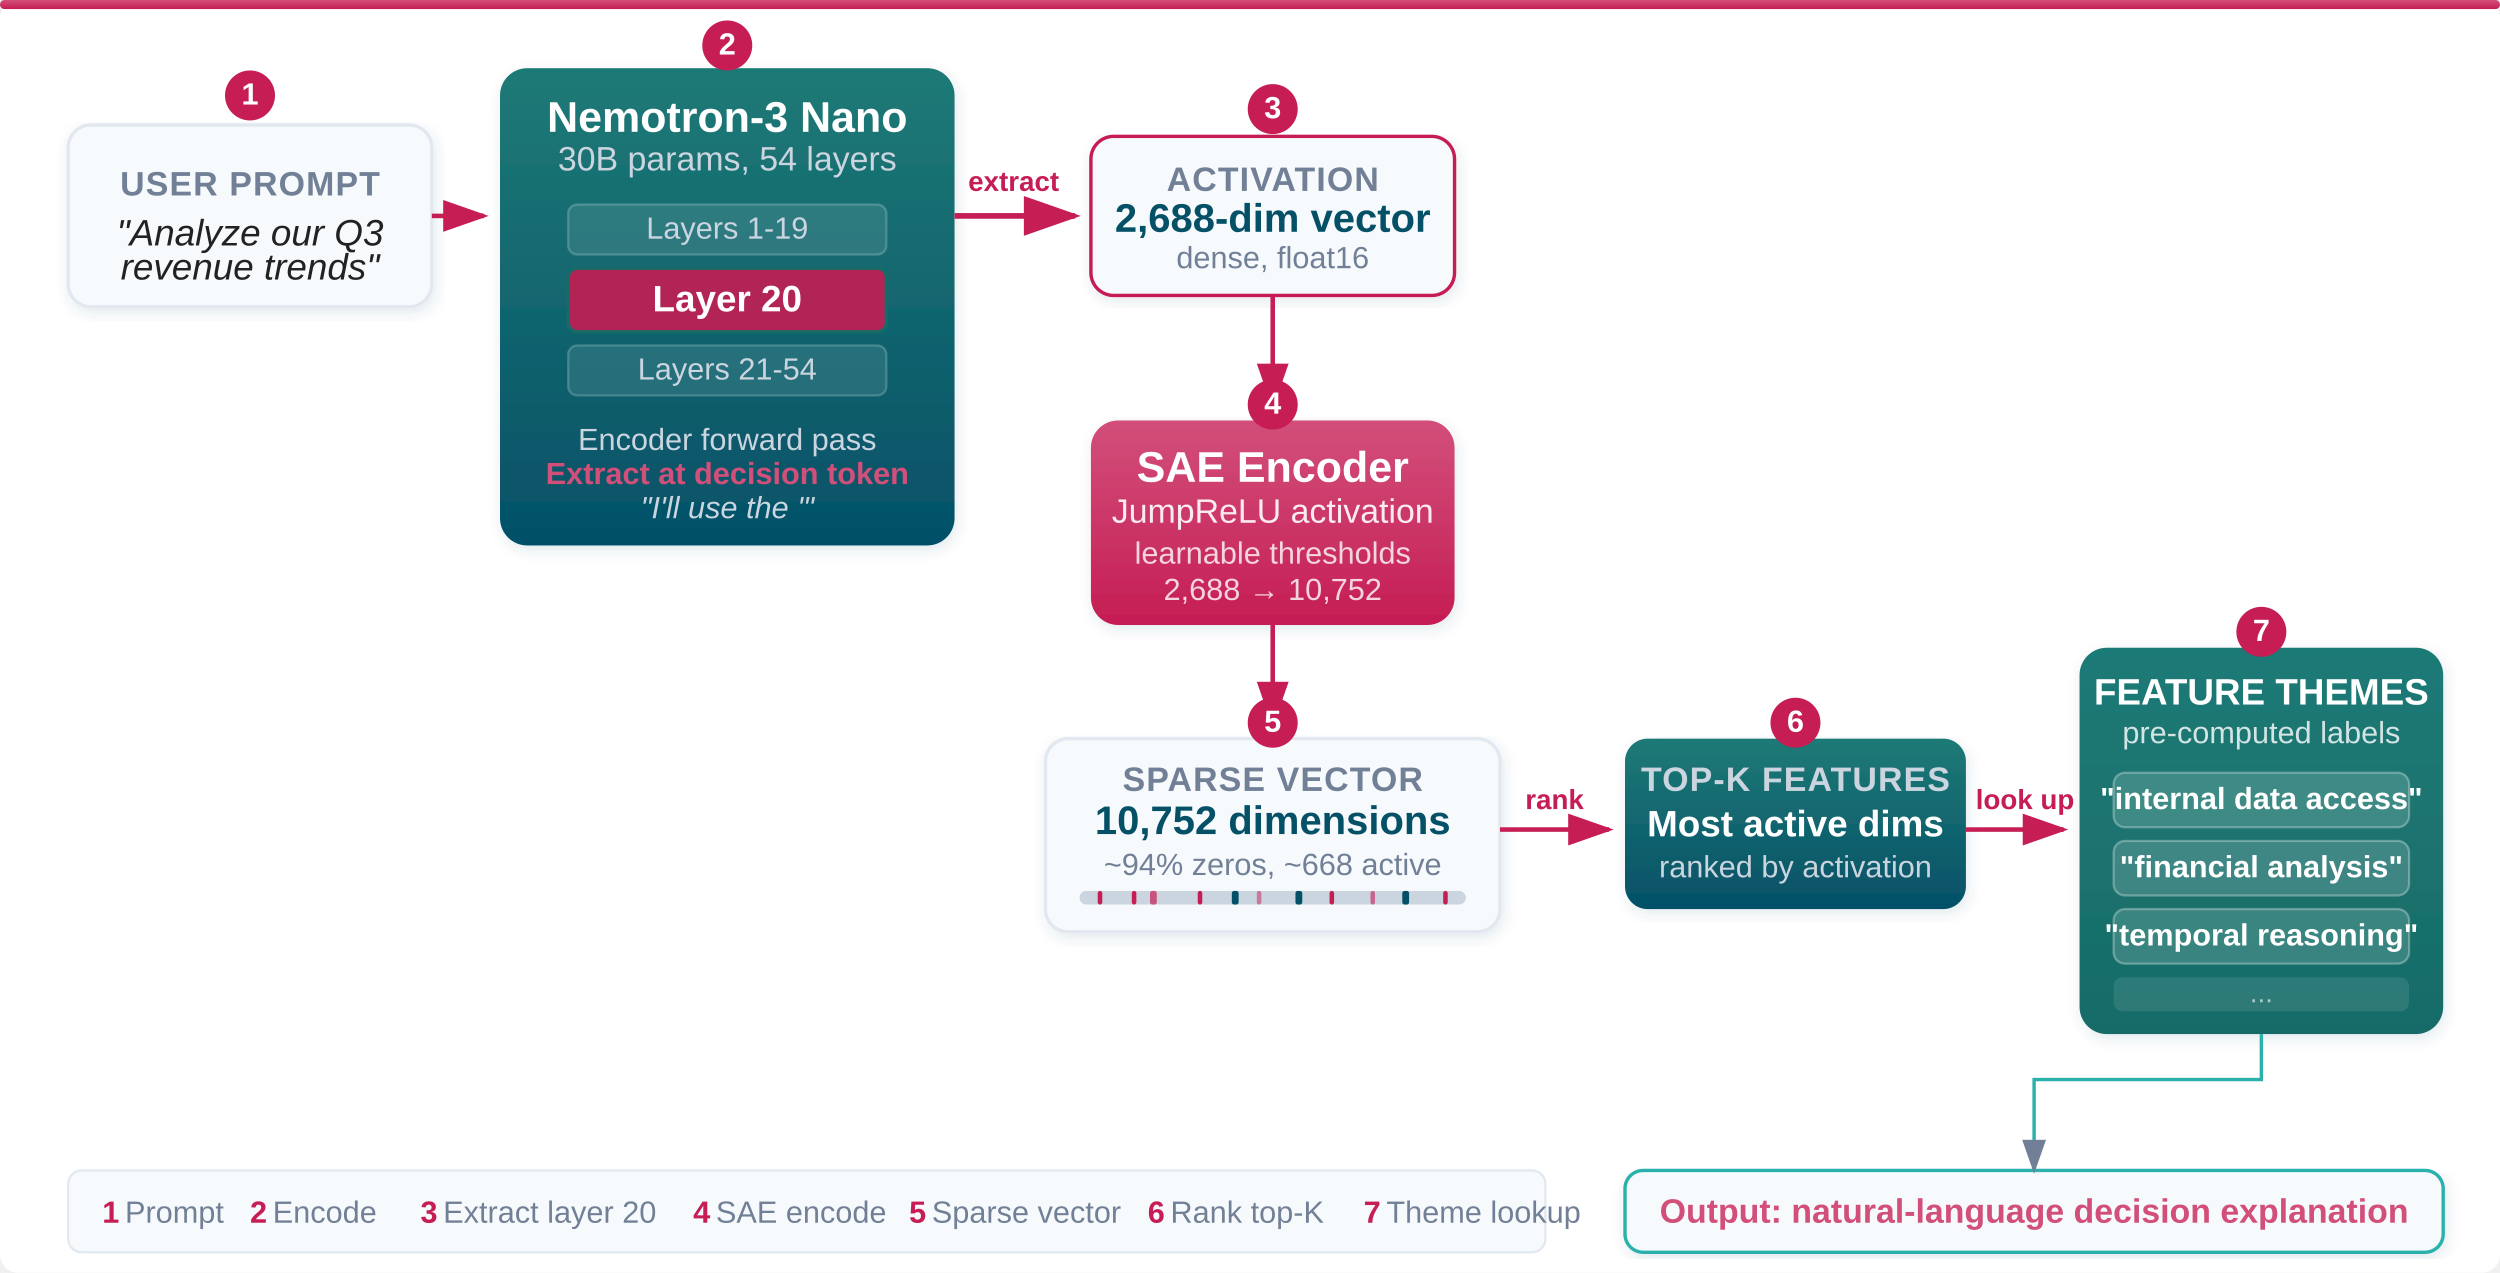
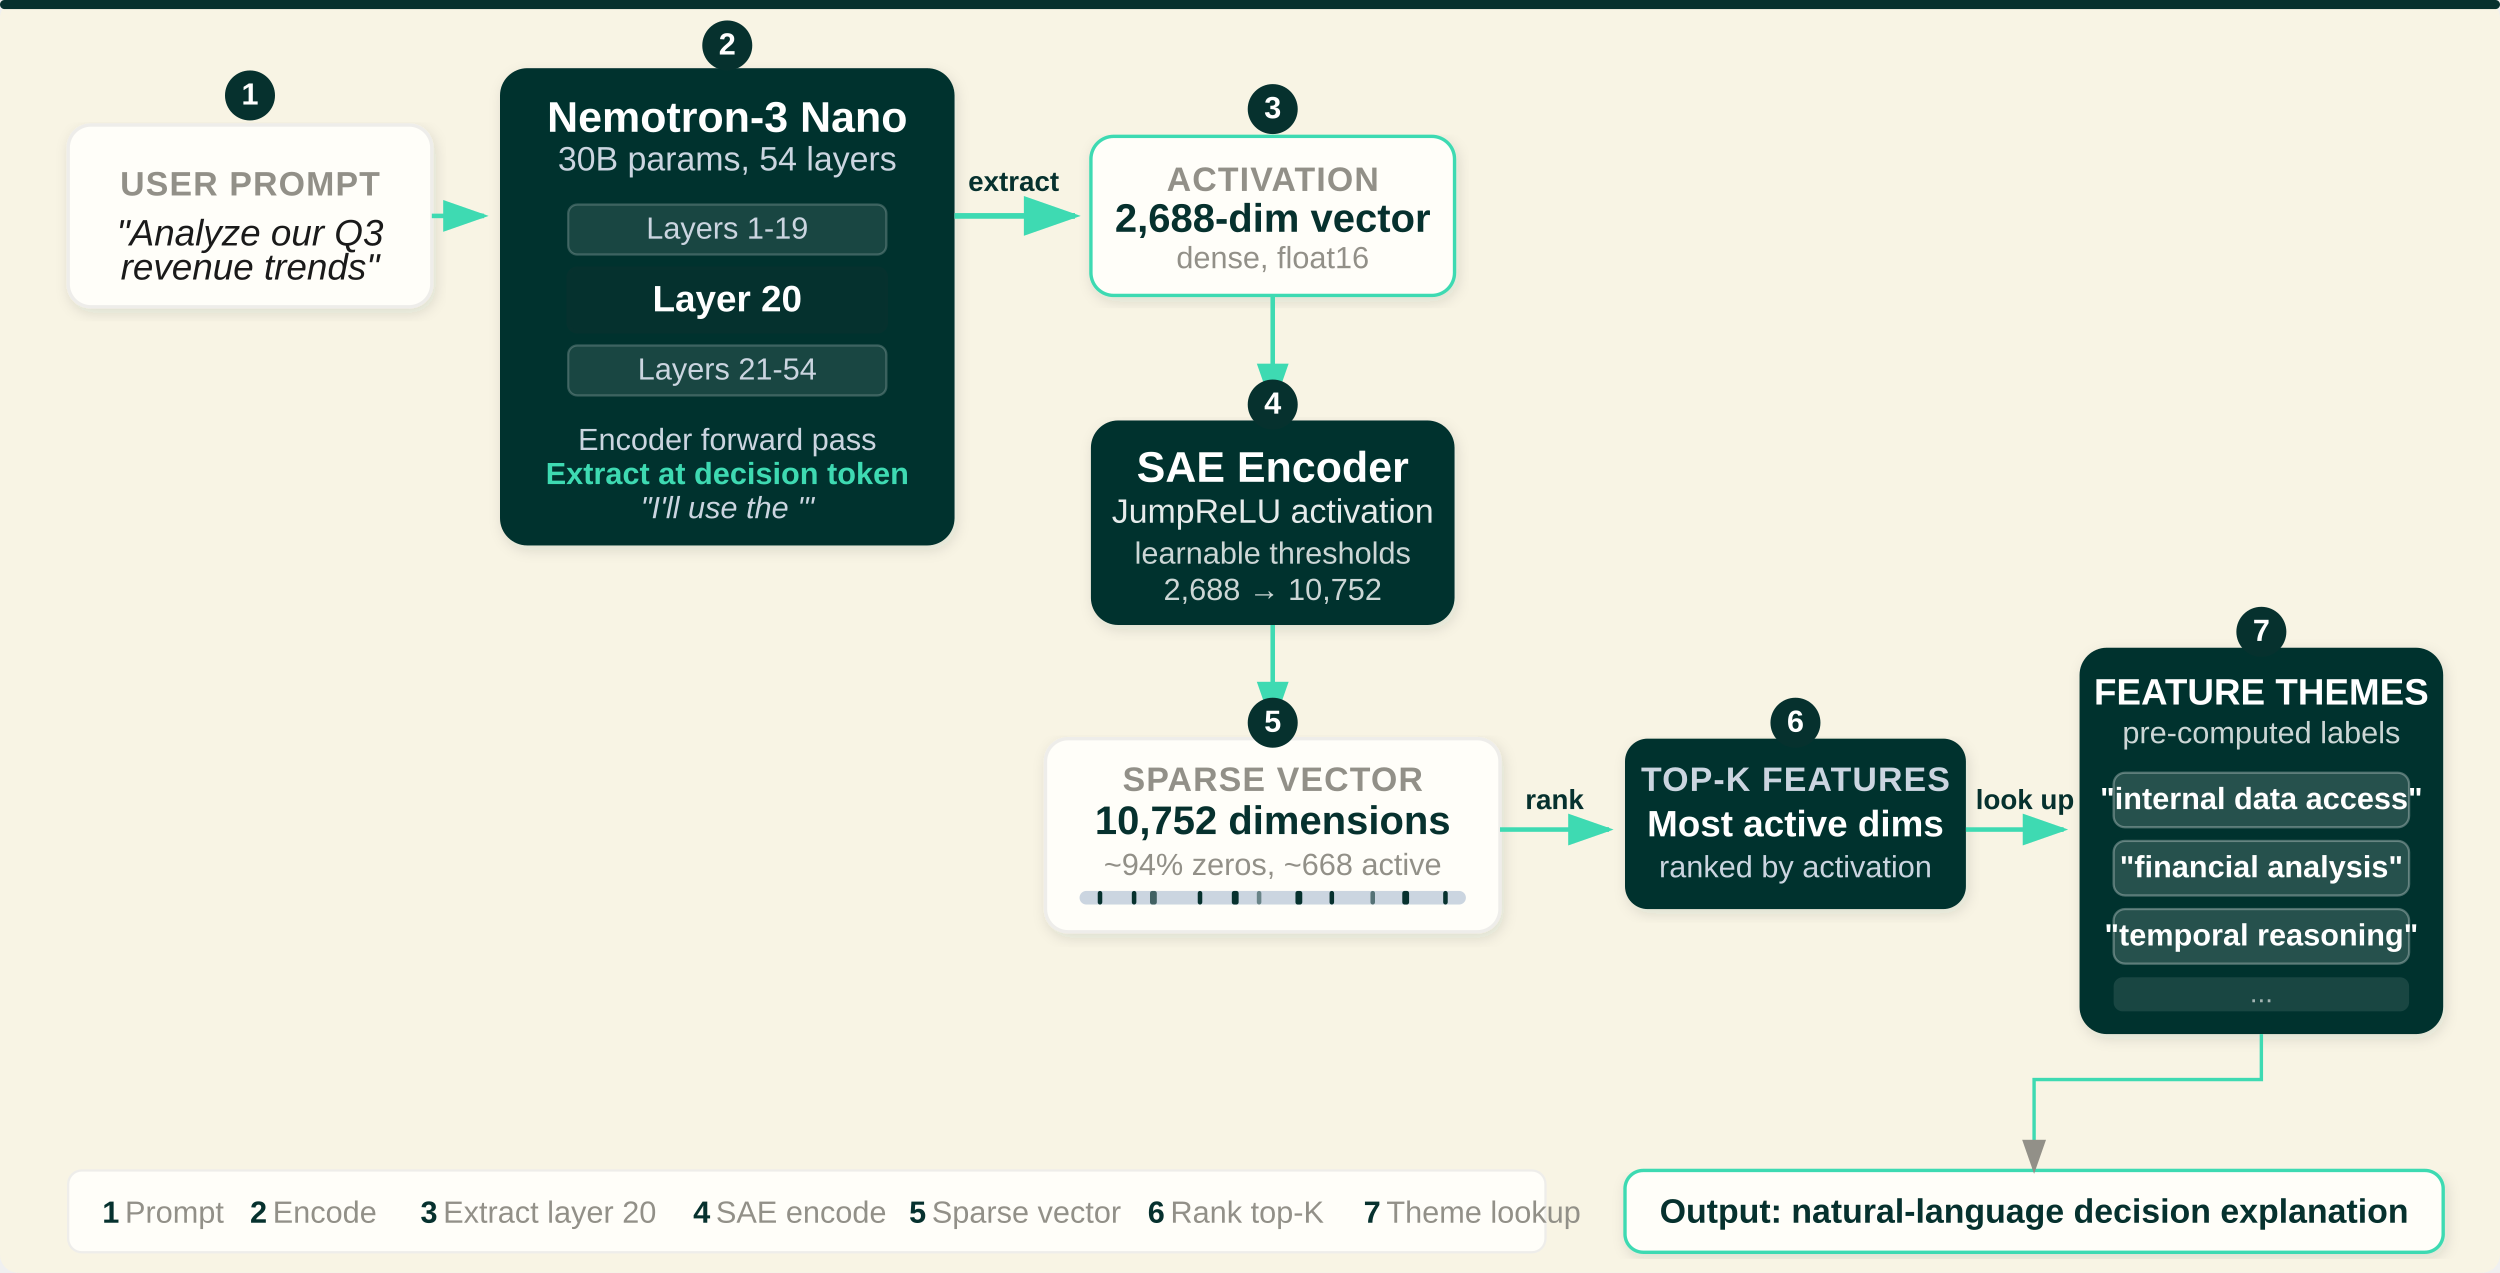
<svg xmlns="http://www.w3.org/2000/svg" viewBox="0 0 1100 560" font-family="Helvetica Neue, Segoe UI, Arial, sans-serif">
  <defs>
    <marker id="arrow" markerWidth="10" markerHeight="7" refX="9" refY="3.5" orient="auto">
-       <polygon points="0 0, 10 3.5, 0 7" fill="#c51d54" />
+       <polygon points="0 0, 10 3.5, 0 7" fill="#3EDAB2" />
    </marker>
    <marker id="arrow-gray" markerWidth="10" markerHeight="7" refX="9" refY="3.5" orient="auto">
-       <polygon points="0 0, 10 3.5, 0 7" fill="#718096" />
+       <polygon points="0 0, 10 3.5, 0 7" fill="#929088" />
    </marker>
    <filter id="shadow" x="-4%" y="-4%" width="108%" height="112%">
-       <feDropShadow dx="1" dy="2" stdDeviation="3" flood-color="#045067" flood-opacity="0.12" />
+       <feDropShadow dx="1" dy="2" stdDeviation="3" flood-color="#06312E" flood-opacity="0.12" />
    </filter>
    <linearGradient id="grad-primary" x1="0" y1="0" x2="0" y2="1">
-       <stop offset="0%" stop-color="#1f7a76" />
-       <stop offset="100%" stop-color="#045067" />
+       <stop offset="0%" stop-color="#06312E" />
+       <stop offset="100%" stop-color="#06312E" />
    </linearGradient>
    <linearGradient id="grad-accent" x1="0" y1="0" x2="0" y2="1">
-       <stop offset="0%" stop-color="#d24f7a" />
-       <stop offset="100%" stop-color="#c51d54" />
+       <stop offset="0%" stop-color="#06312E" />
+       <stop offset="100%" stop-color="#06312E" />
    </linearGradient>
    <linearGradient id="grad-teal" x1="0" y1="0" x2="0" y2="1">
-       <stop offset="0%" stop-color="#1f7a76" />
-       <stop offset="100%" stop-color="#176b67" />
+       <stop offset="0%" stop-color="#06312E" />
+       <stop offset="100%" stop-color="#06312E" />
    </linearGradient>
  </defs>
-   <rect width="1100" height="560" fill="#ffffff" rx="8" />
+   <rect width="1100" height="560" fill="#F8F4E4" rx="8" />
  <rect width="1100" height="4" fill="url(#grad-accent)" rx="2" />
  <g filter="url(#shadow)">
-     <rect x="30" y="55" width="160" height="80" rx="10" fill="#f7fafc" stroke="#e2e8f0" stroke-width="1.5" />
+     <rect x="30" y="55" width="160" height="80" rx="10" fill="#FFFEF9" stroke="#EEEDEA" stroke-width="1.5" />
  </g>
-   <text x="110" y="86" text-anchor="middle" font-size="14.9" fill="#718096" font-weight="600" letter-spacing="0.5">USER PROMPT</text>
-   <text x="110" y="108" text-anchor="middle" font-size="16.2" fill="#222222" font-style="italic">"Analyze our Q3</text>
-   <text x="110" y="123" text-anchor="middle" font-size="16.2" fill="#222222" font-style="italic">revenue trends"</text>
-   <line x1="190" y1="95" x2="213" y2="95" stroke="#c51d54" stroke-width="2" marker-end="url(#arrow)" />
+   <text x="110" y="86" text-anchor="middle" font-size="14.9" fill="#929088" font-weight="600" letter-spacing="0.5">USER PROMPT</text>
+   <text x="110" y="108" text-anchor="middle" font-size="16.2" fill="#1A1A1A" font-style="italic">"Analyze our Q3</text>
+   <text x="110" y="123" text-anchor="middle" font-size="16.2" fill="#1A1A1A" font-style="italic">revenue trends"</text>
+   <line x1="190" y1="95" x2="213" y2="95" stroke="#3EDAB2" stroke-width="2" marker-end="url(#arrow)" />
  <g filter="url(#shadow)">
    <rect x="220" y="30" width="200" height="210" rx="12" fill="url(#grad-primary)" />
  </g>
  <text x="320" y="58" text-anchor="middle" font-size="18.9" fill="#ffffff" font-weight="700">Nemotron-3 Nano</text>
  <text x="320" y="75" text-anchor="middle" font-size="14.9" fill="#cbd5e0">30B params, 54 layers</text>
  <rect x="250" y="90" width="140" height="22" rx="4" fill="#ffffff" fill-opacity="0.1" stroke="#ffffff" stroke-opacity="0.2" stroke-width="1" />
  <text x="320" y="105" text-anchor="middle" font-size="13.5" fill="#cbd5e0">Layers 1-19</text>
-   <rect x="250" y="118" width="140" height="28" rx="4" fill="#c51d54" fill-opacity="0.9" stroke="#176b67" stroke-width="1.5" />
+   <rect x="250" y="118" width="140" height="28" rx="4" fill="#06312E" fill-opacity="0.9" stroke="#06312E" stroke-width="1.5" />
  <text x="320" y="137" text-anchor="middle" font-size="16.2" fill="#ffffff" font-weight="700">Layer 20</text>
  <rect x="250" y="152" width="140" height="22" rx="4" fill="#ffffff" fill-opacity="0.1" stroke="#ffffff" stroke-opacity="0.2" stroke-width="1" />
  <text x="320" y="167" text-anchor="middle" font-size="13.5" fill="#cbd5e0">Layers 21-54</text>
  <text x="320" y="198" text-anchor="middle" font-size="13.5" fill="#cbd5e0">Encoder forward pass</text>
-   <text x="320" y="213" text-anchor="middle" font-size="13.5" fill="#d24f7a" font-weight="600">Extract at decision token</text>
+   <text x="320" y="213" text-anchor="middle" font-size="13.5" fill="#3EDAB2" font-weight="600">Extract at decision token</text>
  <text x="320" y="228" text-anchor="middle" font-size="13.5" fill="#cbd5e0" font-style="italic">"I'll use the '"</text>
-   <line x1="420" y1="95" x2="473" y2="95" stroke="#c51d54" stroke-width="2.5" marker-end="url(#arrow)" />
-   <text x="446" y="84" text-anchor="middle" font-size="12.2" fill="#c51d54" font-weight="600">extract</text>
+   <line x1="420" y1="95" x2="473" y2="95" stroke="#3EDAB2" stroke-width="2.5" marker-end="url(#arrow)" />
+   <text x="446" y="84" text-anchor="middle" font-size="12.2" fill="#06312E" font-weight="600">extract</text>
  <g filter="url(#shadow)">
-     <rect x="480" y="60" width="160" height="70" rx="10" fill="#f7fafc" stroke="#c51d54" stroke-width="1.5" />
+     <rect x="480" y="60" width="160" height="70" rx="10" fill="#FFFEF9" stroke="#3EDAB2" stroke-width="1.5" />
  </g>
-   <text x="560" y="84" text-anchor="middle" font-size="14.9" fill="#718096" font-weight="600" letter-spacing="0.5">ACTIVATION</text>
-   <text x="560" y="102" text-anchor="middle" font-size="17.6" fill="#045067" font-weight="700">2,688-dim vector</text>
-   <text x="560" y="118" text-anchor="middle" font-size="13.5" fill="#718096">dense, float16</text>
-   <line x1="560" y1="130" x2="560" y2="178" stroke="#c51d54" stroke-width="2" marker-end="url(#arrow)" />
+   <text x="560" y="84" text-anchor="middle" font-size="14.9" fill="#929088" font-weight="600" letter-spacing="0.5">ACTIVATION</text>
+   <text x="560" y="102" text-anchor="middle" font-size="17.6" fill="#06312E" font-weight="700">2,688-dim vector</text>
+   <text x="560" y="118" text-anchor="middle" font-size="13.5" fill="#929088">dense, float16</text>
+   <line x1="560" y1="130" x2="560" y2="178" stroke="#3EDAB2" stroke-width="2" marker-end="url(#arrow)" />
  <g filter="url(#shadow)">
    <rect x="480" y="185" width="160" height="90" rx="12" fill="url(#grad-accent)" />
  </g>
  <text x="560" y="212" text-anchor="middle" font-size="18.9" fill="#ffffff" font-weight="700">SAE Encoder</text>
  <text x="560" y="230" text-anchor="middle" font-size="14.9" fill="#ffffff" fill-opacity="0.9">JumpReLU activation</text>
  <text x="560" y="248" text-anchor="middle" font-size="13.5" fill="#ffffff" fill-opacity="0.8">learnable thresholds</text>
  <text x="560" y="264" text-anchor="middle" font-size="13.5" fill="#ffffff" fill-opacity="0.8">2,688 → 10,752</text>
-   <line x1="560" y1="275" x2="560" y2="318" stroke="#c51d54" stroke-width="2" marker-end="url(#arrow)" />
+   <line x1="560" y1="275" x2="560" y2="318" stroke="#3EDAB2" stroke-width="2" marker-end="url(#arrow)" />
  <g filter="url(#shadow)">
-     <rect x="460" y="325" width="200" height="85" rx="10" fill="#f7fafc" stroke="#e2e8f0" stroke-width="1.5" />
+     <rect x="460" y="325" width="200" height="85" rx="10" fill="#FFFEF9" stroke="#EEEDEA" stroke-width="1.5" />
  </g>
-   <text x="560" y="348" text-anchor="middle" font-size="14.9" fill="#718096" font-weight="600" letter-spacing="0.5">SPARSE VECTOR</text>
-   <text x="560" y="367" text-anchor="middle" font-size="17.6" fill="#045067" font-weight="700">10,752 dimensions</text>
-   <text x="560" y="385" text-anchor="middle" font-size="13.5" fill="#718096">~94% zeros, ~668 active</text>
+   <text x="560" y="348" text-anchor="middle" font-size="14.9" fill="#929088" font-weight="600" letter-spacing="0.5">SPARSE VECTOR</text>
+   <text x="560" y="367" text-anchor="middle" font-size="17.6" fill="#06312E" font-weight="700">10,752 dimensions</text>
+   <text x="560" y="385" text-anchor="middle" font-size="13.5" fill="#929088">~94% zeros, ~668 active</text>
  <g transform="translate(475, 392)">
    <rect width="170" height="6" rx="3" fill="#cbd5e0" />
-     <rect x="8" width="2" height="6" rx="1" fill="#c51d54" />
-     <rect x="23" width="2" height="6" rx="1" fill="#c51d54" />
-     <rect x="31" width="3" height="6" rx="1" fill="#c51d54" opacity="0.7" />
-     <rect x="52" width="2" height="6" rx="1" fill="#c51d54" />
-     <rect x="67" width="3" height="6" rx="1" fill="#045067" />
-     <rect x="78" width="2" height="6" rx="1" fill="#c51d54" opacity="0.5" />
-     <rect x="95" width="3" height="6" rx="1" fill="#045067" />
-     <rect x="110" width="2" height="6" rx="1" fill="#c51d54" />
-     <rect x="128" width="2" height="6" rx="1" fill="#c51d54" opacity="0.6" />
-     <rect x="142" width="3" height="6" rx="1" fill="#045067" />
-     <rect x="160" width="2" height="6" rx="1" fill="#c51d54" />
+     <rect x="8" width="2" height="6" rx="1" fill="#06312E" />
+     <rect x="23" width="2" height="6" rx="1" fill="#06312E" />
+     <rect x="31" width="3" height="6" rx="1" fill="#06312E" opacity="0.7" />
+     <rect x="52" width="2" height="6" rx="1" fill="#06312E" />
+     <rect x="67" width="3" height="6" rx="1" fill="#06312E" />
+     <rect x="78" width="2" height="6" rx="1" fill="#06312E" opacity="0.5" />
+     <rect x="95" width="3" height="6" rx="1" fill="#06312E" />
+     <rect x="110" width="2" height="6" rx="1" fill="#06312E" />
+     <rect x="128" width="2" height="6" rx="1" fill="#06312E" opacity="0.6" />
+     <rect x="142" width="3" height="6" rx="1" fill="#06312E" />
+     <rect x="160" width="2" height="6" rx="1" fill="#06312E" />
  </g>
-   <line x1="660" y1="365" x2="708" y2="365" stroke="#c51d54" stroke-width="2" marker-end="url(#arrow)" />
-   <text x="684" y="356" text-anchor="middle" font-size="12.2" fill="#c51d54" font-weight="600">rank</text>
+   <line x1="660" y1="365" x2="708" y2="365" stroke="#3EDAB2" stroke-width="2" marker-end="url(#arrow)" />
+   <text x="684" y="356" text-anchor="middle" font-size="12.2" fill="#06312E" font-weight="600">rank</text>
  <g filter="url(#shadow)">
    <rect x="715" y="325" width="150" height="75" rx="10" fill="url(#grad-primary)" />
  </g>
  <text x="790" y="348" text-anchor="middle" font-size="14.9" fill="#cbd5e0" font-weight="600" letter-spacing="0.5">TOP-K FEATURES</text>
  <text x="790" y="368" text-anchor="middle" font-size="16.2" fill="#ffffff" font-weight="700">Most active dims</text>
  <text x="790" y="386" text-anchor="middle" font-size="13.5" fill="#cbd5e0">ranked by activation</text>
-   <line x1="865" y1="365" x2="908" y2="365" stroke="#c51d54" stroke-width="2" marker-end="url(#arrow)" />
-   <text x="891" y="356" text-anchor="middle" font-size="12.2" fill="#c51d54" font-weight="600">look up</text>
+   <line x1="865" y1="365" x2="908" y2="365" stroke="#3EDAB2" stroke-width="2" marker-end="url(#arrow)" />
+   <text x="891" y="356" text-anchor="middle" font-size="12.2" fill="#06312E" font-weight="600">look up</text>
  <g filter="url(#shadow)">
    <rect x="915" y="285" width="160" height="170" rx="12" fill="url(#grad-teal)" />
  </g>
  <text x="995" y="310" text-anchor="middle" font-size="16.2" fill="#ffffff" font-weight="700">FEATURE THEMES</text>
  <text x="995" y="327" text-anchor="middle" font-size="13.5" fill="#ffffff" fill-opacity="0.8">pre-computed labels</text>
  <rect x="930" y="340" width="130" height="24" rx="5" fill="#ffffff" fill-opacity="0.15" stroke="#ffffff" stroke-opacity="0.3" stroke-width="1" />
  <text x="995" y="356" text-anchor="middle" font-size="13.5" fill="#ffffff" font-weight="600">"internal data access"</text>
  <rect x="930" y="370" width="130" height="24" rx="5" fill="#ffffff" fill-opacity="0.15" stroke="#ffffff" stroke-opacity="0.3" stroke-width="1" />
  <text x="995" y="386" text-anchor="middle" font-size="13.5" fill="#ffffff" font-weight="600">"financial analysis"</text>
  <rect x="930" y="400" width="130" height="24" rx="5" fill="#ffffff" fill-opacity="0.15" stroke="#ffffff" stroke-opacity="0.3" stroke-width="1" />
  <text x="995" y="416" text-anchor="middle" font-size="13.5" fill="#ffffff" font-weight="600">"temporal reasoning"</text>
  <rect x="930" y="430" width="130" height="15" rx="4" fill="#ffffff" fill-opacity="0.1" />
  <text x="995" y="441" text-anchor="middle" font-size="12.2" fill="#ffffff" fill-opacity="0.6">...</text>
  <g filter="url(#shadow)">
-     <rect x="715" y="515" width="360" height="36" rx="8" fill="#f7fafc" stroke="#2AB1AC" stroke-width="1.5" />
+     <rect x="715" y="515" width="360" height="36" rx="8" fill="#FFFEF9" stroke="#3EDAB2" stroke-width="1.5" />
  </g>
-   <text x="895" y="538" text-anchor="middle" font-size="14.9" fill="#d24f7a" font-weight="600">Output: natural-language decision explanation</text>
-   <path d="M 995 455 L 995 475 L 895 475 L 895 515" stroke="#2AB1AC" stroke-width="1.5" fill="none" marker-end="url(#arrow-gray)" />
-   <circle cx="110" cy="42" r="11" fill="#c51d54" />
+   <text x="895" y="538" text-anchor="middle" font-size="14.9" fill="#06312E" font-weight="600">Output: natural-language decision explanation</text>
+   <path d="M 995 455 L 995 475 L 895 475 L 895 515" stroke="#3EDAB2" stroke-width="1.5" fill="none" marker-end="url(#arrow-gray)" />
+   <circle cx="110" cy="42" r="11" fill="#06312E" />
  <text x="110" y="46" text-anchor="middle" font-size="13.5" fill="#ffffff" font-weight="700">1</text>
-   <circle cx="320" cy="20" r="11" fill="#c51d54" />
+   <circle cx="320" cy="20" r="11" fill="#06312E" />
  <text x="320" y="24" text-anchor="middle" font-size="13.5" fill="#ffffff" font-weight="700">2</text>
-   <circle cx="560" cy="48" r="11" fill="#c51d54" />
+   <circle cx="560" cy="48" r="11" fill="#06312E" />
  <text x="560" y="52" text-anchor="middle" font-size="13.5" fill="#ffffff" font-weight="700">3</text>
-   <circle cx="560" cy="178" r="11" fill="#c51d54" />
+   <circle cx="560" cy="178" r="11" fill="#06312E" />
  <text x="560" y="182" text-anchor="middle" font-size="13.5" fill="#ffffff" font-weight="700">4</text>
-   <circle cx="560" cy="318" r="11" fill="#c51d54" />
+   <circle cx="560" cy="318" r="11" fill="#06312E" />
  <text x="560" y="322" text-anchor="middle" font-size="13.5" fill="#ffffff" font-weight="700">5</text>
-   <circle cx="790" cy="318" r="11" fill="#c51d54" />
+   <circle cx="790" cy="318" r="11" fill="#06312E" />
  <text x="790" y="322" text-anchor="middle" font-size="13.5" fill="#ffffff" font-weight="700">6</text>
-   <circle cx="995" cy="278" r="11" fill="#c51d54" />
+   <circle cx="995" cy="278" r="11" fill="#06312E" />
  <text x="995" y="282" text-anchor="middle" font-size="13.5" fill="#ffffff" font-weight="700">7</text>
-   <rect x="30" y="515" width="650" height="36" rx="6" fill="#f7fafc" stroke="#e2e8f0" stroke-width="1" />
-   <text x="45" y="538" font-size="13.5" fill="#c51d54" font-weight="700">1</text>
-   <text x="55" y="538" font-size="13.5" fill="#718096">Prompt</text>
-   <text x="110" y="538" font-size="13.5" fill="#c51d54" font-weight="700">2</text>
-   <text x="120" y="538" font-size="13.5" fill="#718096">Encode</text>
-   <text x="185" y="538" font-size="13.5" fill="#c51d54" font-weight="700">3</text>
-   <text x="195" y="538" font-size="13.5" fill="#718096">Extract layer 20</text>
-   <text x="305" y="538" font-size="13.5" fill="#c51d54" font-weight="700">4</text>
-   <text x="315" y="538" font-size="13.5" fill="#718096">SAE encode</text>
-   <text x="400" y="538" font-size="13.5" fill="#c51d54" font-weight="700">5</text>
-   <text x="410" y="538" font-size="13.5" fill="#718096">Sparse vector</text>
-   <text x="505" y="538" font-size="13.5" fill="#c51d54" font-weight="700">6</text>
-   <text x="515" y="538" font-size="13.5" fill="#718096">Rank top-K</text>
-   <text x="600" y="538" font-size="13.5" fill="#c51d54" font-weight="700">7</text>
-   <text x="610" y="538" font-size="13.5" fill="#718096">Theme lookup</text>
+   <rect x="30" y="515" width="650" height="36" rx="6" fill="#FFFEF9" stroke="#EEEDEA" stroke-width="1" />
+   <text x="45" y="538" font-size="13.5" fill="#06312E" font-weight="700">1</text>
+   <text x="55" y="538" font-size="13.5" fill="#929088">Prompt</text>
+   <text x="110" y="538" font-size="13.5" fill="#06312E" font-weight="700">2</text>
+   <text x="120" y="538" font-size="13.5" fill="#929088">Encode</text>
+   <text x="185" y="538" font-size="13.5" fill="#06312E" font-weight="700">3</text>
+   <text x="195" y="538" font-size="13.5" fill="#929088">Extract layer 20</text>
+   <text x="305" y="538" font-size="13.5" fill="#06312E" font-weight="700">4</text>
+   <text x="315" y="538" font-size="13.5" fill="#929088">SAE encode</text>
+   <text x="400" y="538" font-size="13.5" fill="#06312E" font-weight="700">5</text>
+   <text x="410" y="538" font-size="13.5" fill="#929088">Sparse vector</text>
+   <text x="505" y="538" font-size="13.5" fill="#06312E" font-weight="700">6</text>
+   <text x="515" y="538" font-size="13.5" fill="#929088">Rank top-K</text>
+   <text x="600" y="538" font-size="13.5" fill="#06312E" font-weight="700">7</text>
+   <text x="610" y="538" font-size="13.5" fill="#929088">Theme lookup</text>
</svg>
